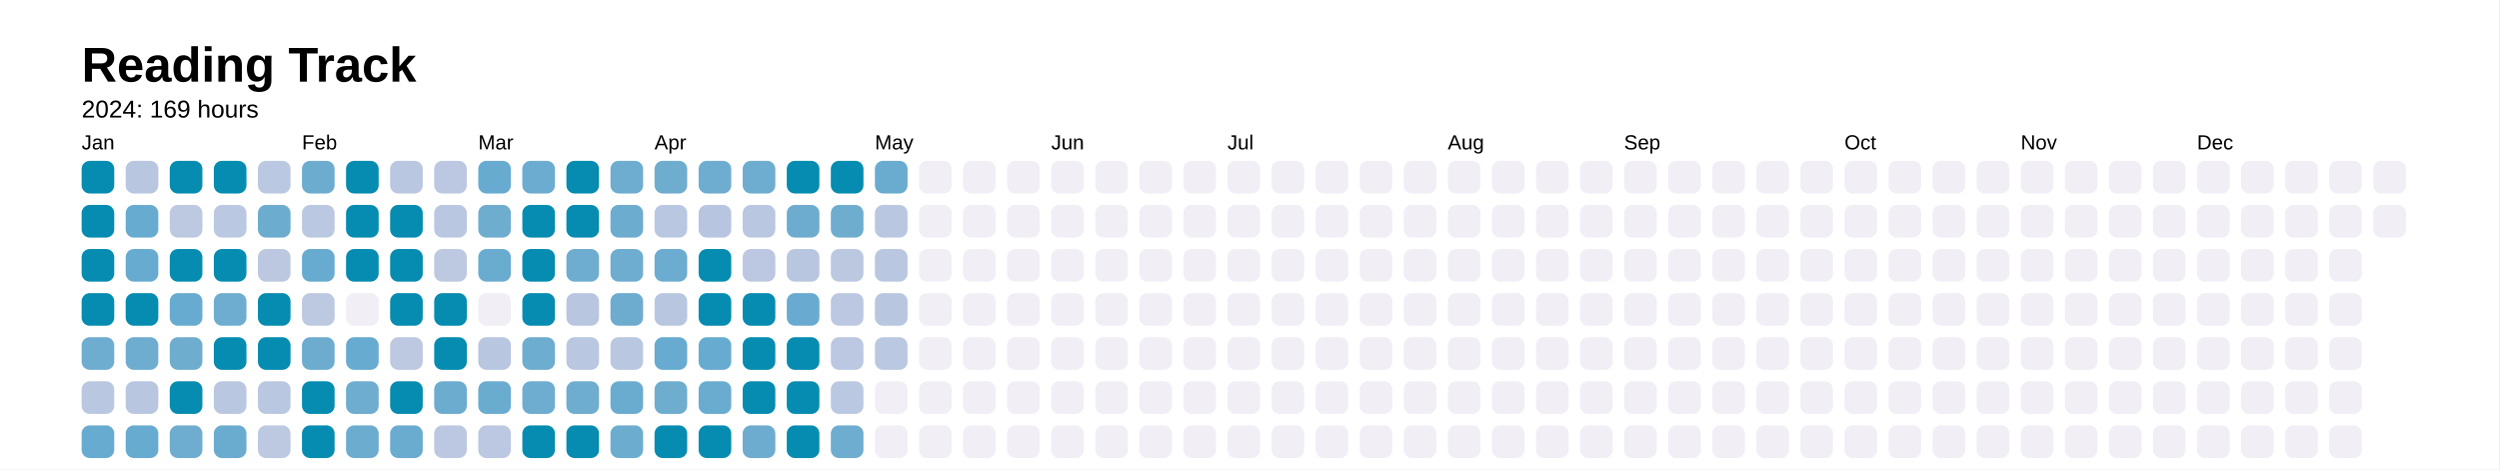
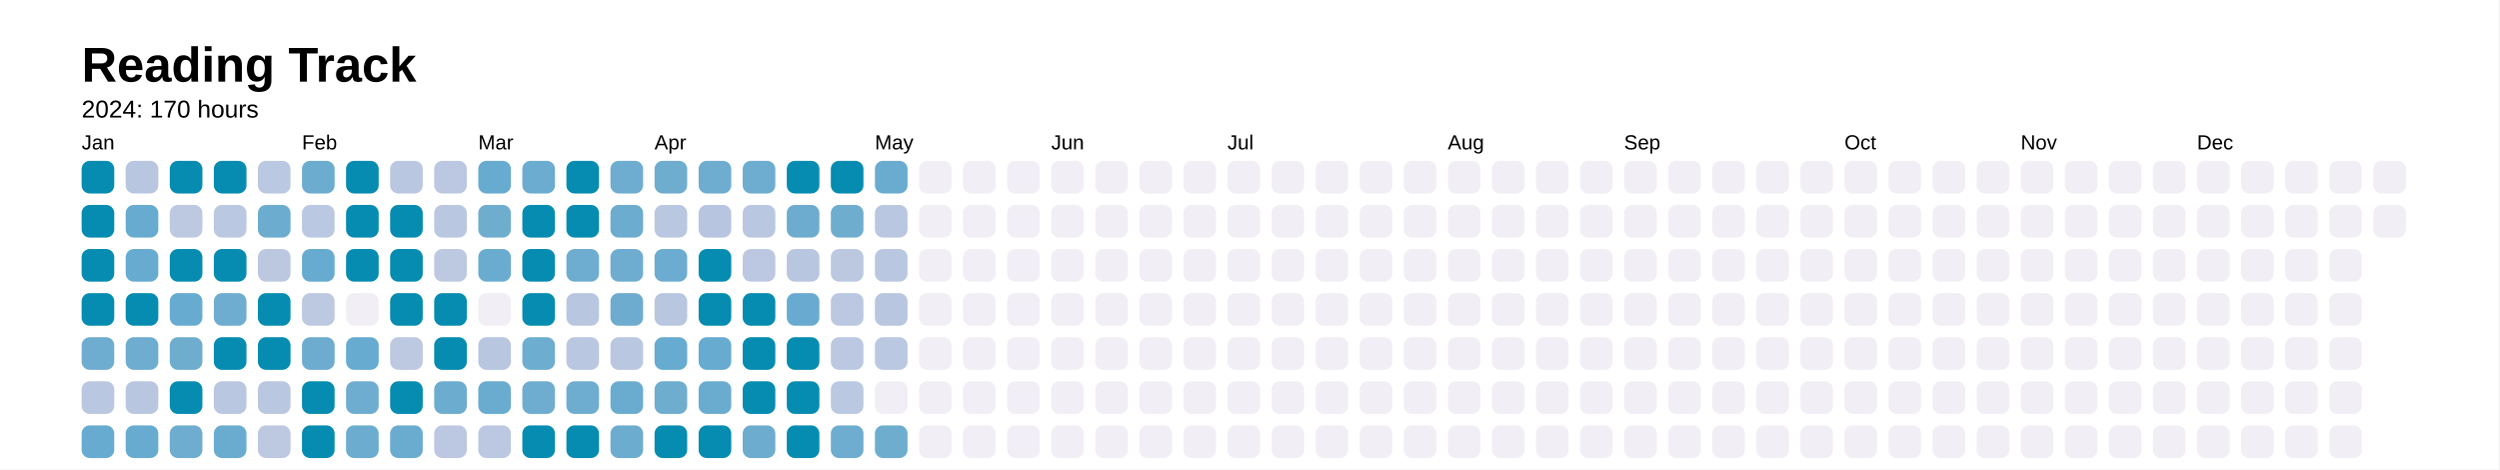
<svg xmlns="http://www.w3.org/2000/svg" baseProfile="full" height="57.5mm" version="1.1" viewBox="0,0,306.2,57.5" width="306.2mm">
  <defs />
  <rect fill="#FFFFFF" height="57.5" width="306.2" x="0" y="0" />
  <text fill="#000000" style="font-size:6px; font-family:Arial; font-weight:bold;" x="10" y="10">Reading Track</text>
-   <text fill="#000000" style="font-size:3px; font-family:Arial;" x="10" y="14.4">2024: 169 hours</text>
+   <text fill="#000000" style="font-size:3px; font-family:Arial;" x="10" y="14.4">2024: 170 hours</text>
  <text fill="#000000" style="font-size:2.5px; font-family:Arial" x="10" y="18.3">Jan</text>
  <rect fill="#058cb0" height="4" rx="1" ry="1" width="4" x="10" y="19.7" />
  <rect fill="#058cb0" height="4" rx="1" ry="1" width="4" x="10" y="25.1" />
  <rect fill="#058cb0" height="4" rx="1" ry="1" width="4" x="10" y="30.5" />
  <rect fill="#058cb0" height="4" rx="1" ry="1" width="4" x="10" y="35.9" />
  <rect fill="#6eadcf" height="4" rx="1" ry="1" width="4" x="10" y="41.3" />
  <rect fill="#bac7e0" height="4" rx="1" ry="1" width="4" x="10" y="46.7" />
  <rect fill="#67abd0" height="4" rx="1" ry="1" width="4" x="10" y="52.1" />
  <rect fill="#b8c6e0" height="4" rx="1" ry="1" width="4" x="15.4" y="19.7" />
  <rect fill="#68abd0" height="4" rx="1" ry="1" width="4" x="15.4" y="25.1" />
  <rect fill="#67abd0" height="4" rx="1" ry="1" width="4" x="15.4" y="30.5" />
  <rect fill="#058cb0" height="4" rx="1" ry="1" width="4" x="15.4" y="35.9" />
  <rect fill="#6eadcf" height="4" rx="1" ry="1" width="4" x="15.4" y="41.3" />
  <rect fill="#b9c6e0" height="4" rx="1" ry="1" width="4" x="15.4" y="46.7" />
  <rect fill="#67abd0" height="4" rx="1" ry="1" width="4" x="15.4" y="52.1" />
  <rect fill="#058cb0" height="4" rx="1" ry="1" width="4" x="20.8" y="19.7" />
  <rect fill="#bcc9e1" height="4" rx="1" ry="1" width="4" x="20.8" y="25.1" />
  <rect fill="#058cb0" height="4" rx="1" ry="1" width="4" x="20.8" y="30.5" />
  <rect fill="#68abd0" height="4" rx="1" ry="1" width="4" x="20.8" y="35.9" />
  <rect fill="#6fadcf" height="4" rx="1" ry="1" width="4" x="20.8" y="41.3" />
  <rect fill="#058cb0" height="4" rx="1" ry="1" width="4" x="20.8" y="46.7" />
  <rect fill="#6eadcf" height="4" rx="1" ry="1" width="4" x="20.8" y="52.1" />
  <rect fill="#058cb0" height="4" rx="1" ry="1" width="4" x="26.2" y="19.7" />
  <rect fill="#bbc8e1" height="4" rx="1" ry="1" width="4" x="26.2" y="25.1" />
  <rect fill="#058cb0" height="4" rx="1" ry="1" width="4" x="26.2" y="30.5" />
  <rect fill="#6eadcf" height="4" rx="1" ry="1" width="4" x="26.2" y="35.9" />
  <rect fill="#058cb0" height="4" rx="1" ry="1" width="4" x="26.2" y="41.3" />
  <rect fill="#b9c7e0" height="4" rx="1" ry="1" width="4" x="26.2" y="46.7" />
  <rect fill="#6aacd0" height="4" rx="1" ry="1" width="4" x="26.2" y="52.1" />
  <rect fill="#bbc8e1" height="4" rx="1" ry="1" width="4" x="31.6" y="19.7" />
  <rect fill="#6caccf" height="4" rx="1" ry="1" width="4" x="31.6" y="25.1" />
  <rect fill="#bbc8e0" height="4" rx="1" ry="1" width="4" x="31.6" y="30.5" />
  <rect fill="#058cb0" height="4" rx="1" ry="1" width="4" x="31.6" y="35.9" />
  <rect fill="#058cb0" height="4" rx="1" ry="1" width="4" x="31.6" y="41.3" />
  <rect fill="#bac7e0" height="4" rx="1" ry="1" width="4" x="31.6" y="46.7" />
  <rect fill="#bcc9e1" height="4" rx="1" ry="1" width="4" x="31.6" y="52.1" />
  <text fill="#000000" style="font-size:2.5px; font-family:Arial" x="37.0" y="18.3">Feb</text>
  <rect fill="#6caccf" height="4" rx="1" ry="1" width="4" x="37.0" y="19.7" />
  <rect fill="#bbc8e1" height="4" rx="1" ry="1" width="4" x="37.0" y="25.1" />
  <rect fill="#68abd0" height="4" rx="1" ry="1" width="4" x="37.0" y="30.5" />
  <rect fill="#bdc9e1" height="4" rx="1" ry="1" width="4" x="37.0" y="35.9" />
  <rect fill="#6daccf" height="4" rx="1" ry="1" width="4" x="37.0" y="41.3" />
  <rect fill="#058cb0" height="4" rx="1" ry="1" width="4" x="37.0" y="46.7" />
  <rect fill="#058cb0" height="4" rx="1" ry="1" width="4" x="37.0" y="52.1" />
  <rect fill="#058cb0" height="4" rx="1" ry="1" width="4" x="42.4" y="19.7" />
  <rect fill="#058cb0" height="4" rx="1" ry="1" width="4" x="42.4" y="25.1" />
  <rect fill="#058cb0" height="4" rx="1" ry="1" width="4" x="42.4" y="30.5" />
  <rect fill="#f1eef6" height="4" rx="1" ry="1" width="4" x="42.4" y="35.9" />
  <rect fill="#67abd0" height="4" rx="1" ry="1" width="4" x="42.4" y="41.3" />
  <rect fill="#6eadcf" height="4" rx="1" ry="1" width="4" x="42.4" y="46.7" />
  <rect fill="#6baccf" height="4" rx="1" ry="1" width="4" x="42.4" y="52.1" />
  <rect fill="#bac7e0" height="4" rx="1" ry="1" width="4" x="47.8" y="19.7" />
  <rect fill="#058cb0" height="4" rx="1" ry="1" width="4" x="47.8" y="25.1" />
  <rect fill="#058cb0" height="4" rx="1" ry="1" width="4" x="47.8" y="30.5" />
  <rect fill="#058cb0" height="4" rx="1" ry="1" width="4" x="47.8" y="35.9" />
  <rect fill="#bdc9e1" height="4" rx="1" ry="1" width="4" x="47.8" y="41.3" />
  <rect fill="#058cb0" height="4" rx="1" ry="1" width="4" x="47.8" y="46.7" />
  <rect fill="#6aacd0" height="4" rx="1" ry="1" width="4" x="47.8" y="52.1" />
  <rect fill="#bcc8e1" height="4" rx="1" ry="1" width="4" x="53.2" y="19.7" />
  <rect fill="#bac7e0" height="4" rx="1" ry="1" width="4" x="53.2" y="25.1" />
  <rect fill="#bdc9e1" height="4" rx="1" ry="1" width="4" x="53.2" y="30.5" />
  <rect fill="#058cb0" height="4" rx="1" ry="1" width="4" x="53.2" y="35.9" />
  <rect fill="#058cb0" height="4" rx="1" ry="1" width="4" x="53.2" y="41.3" />
  <rect fill="#6caccf" height="4" rx="1" ry="1" width="4" x="53.2" y="46.7" />
  <rect fill="#bcc8e1" height="4" rx="1" ry="1" width="4" x="53.2" y="52.1" />
  <text fill="#000000" style="font-size:2.5px; font-family:Arial" x="58.6" y="18.3">Mar</text>
  <rect fill="#68abd0" height="4" rx="1" ry="1" width="4" x="58.6" y="19.7" />
  <rect fill="#6fadcf" height="4" rx="1" ry="1" width="4" x="58.6" y="25.1" />
  <rect fill="#69acd0" height="4" rx="1" ry="1" width="4" x="58.6" y="30.5" />
  <rect fill="#f1eef6" height="4" rx="1" ry="1" width="4" x="58.6" y="35.9" />
  <rect fill="#b9c6e0" height="4" rx="1" ry="1" width="4" x="58.6" y="41.3" />
  <rect fill="#69acd0" height="4" rx="1" ry="1" width="4" x="58.6" y="46.7" />
  <rect fill="#bcc8e1" height="4" rx="1" ry="1" width="4" x="58.6" y="52.1" />
  <rect fill="#6bacd0" height="4" rx="1" ry="1" width="4" x="64" y="19.7" />
  <rect fill="#058cb0" height="4" rx="1" ry="1" width="4" x="64" y="25.1" />
  <rect fill="#058cb0" height="4" rx="1" ry="1" width="4" x="64" y="30.5" />
  <rect fill="#058cb0" height="4" rx="1" ry="1" width="4" x="64" y="35.9" />
  <rect fill="#6dadcf" height="4" rx="1" ry="1" width="4" x="64" y="41.3" />
  <rect fill="#6eadcf" height="4" rx="1" ry="1" width="4" x="64" y="46.7" />
  <rect fill="#058cb0" height="4" rx="1" ry="1" width="4" x="64" y="52.1" />
  <rect fill="#058cb0" height="4" rx="1" ry="1" width="4" x="69.4" y="19.7" />
  <rect fill="#058cb0" height="4" rx="1" ry="1" width="4" x="69.4" y="25.1" />
  <rect fill="#6eadcf" height="4" rx="1" ry="1" width="4" x="69.4" y="30.5" />
  <rect fill="#b9c6e0" height="4" rx="1" ry="1" width="4" x="69.4" y="35.9" />
  <rect fill="#bac7e0" height="4" rx="1" ry="1" width="4" x="69.4" y="41.3" />
  <rect fill="#6eadcf" height="4" rx="1" ry="1" width="4" x="69.4" y="46.7" />
  <rect fill="#058cb0" height="4" rx="1" ry="1" width="4" x="69.4" y="52.1" />
  <rect fill="#6eadcf" height="4" rx="1" ry="1" width="4" x="74.8" y="19.7" />
  <rect fill="#6baccf" height="4" rx="1" ry="1" width="4" x="74.8" y="25.1" />
  <rect fill="#6eadcf" height="4" rx="1" ry="1" width="4" x="74.8" y="30.5" />
  <rect fill="#6daccf" height="4" rx="1" ry="1" width="4" x="74.8" y="35.9" />
  <rect fill="#bac7e0" height="4" rx="1" ry="1" width="4" x="74.8" y="41.3" />
  <rect fill="#69acd0" height="4" rx="1" ry="1" width="4" x="74.8" y="46.7" />
  <rect fill="#6caccf" height="4" rx="1" ry="1" width="4" x="74.8" y="52.1" />
  <text fill="#000000" style="font-size:2.5px; font-family:Arial" x="80.2" y="18.3">Apr</text>
  <rect fill="#6fadcf" height="4" rx="1" ry="1" width="4" x="80.2" y="19.7" />
  <rect fill="#bac7e0" height="4" rx="1" ry="1" width="4" x="80.2" y="25.1" />
  <rect fill="#6bacd0" height="4" rx="1" ry="1" width="4" x="80.2" y="30.5" />
  <rect fill="#b8c6e0" height="4" rx="1" ry="1" width="4" x="80.2" y="35.9" />
  <rect fill="#67abd0" height="4" rx="1" ry="1" width="4" x="80.2" y="41.3" />
  <rect fill="#6fadcf" height="4" rx="1" ry="1" width="4" x="80.2" y="46.7" />
  <rect fill="#058cb0" height="4" rx="1" ry="1" width="4" x="80.2" y="52.1" />
  <rect fill="#6eadcf" height="4" rx="1" ry="1" width="4" x="85.6" y="19.7" />
  <rect fill="#b7c5e0" height="4" rx="1" ry="1" width="4" x="85.6" y="25.1" />
  <rect fill="#058cb0" height="4" rx="1" ry="1" width="4" x="85.6" y="30.5" />
  <rect fill="#058cb0" height="4" rx="1" ry="1" width="4" x="85.6" y="35.9" />
  <rect fill="#67abd0" height="4" rx="1" ry="1" width="4" x="85.6" y="41.3" />
  <rect fill="#6aacd0" height="4" rx="1" ry="1" width="4" x="85.6" y="46.7" />
  <rect fill="#058cb0" height="4" rx="1" ry="1" width="4" x="85.6" y="52.1" />
  <rect fill="#6eadcf" height="4" rx="1" ry="1" width="4" x="91" y="19.7" />
  <rect fill="#bac7e0" height="4" rx="1" ry="1" width="4" x="91" y="25.1" />
  <rect fill="#bcc8e1" height="4" rx="1" ry="1" width="4" x="91" y="30.5" />
  <rect fill="#058cb0" height="4" rx="1" ry="1" width="4" x="91" y="35.9" />
  <rect fill="#058cb0" height="4" rx="1" ry="1" width="4" x="91" y="41.3" />
  <rect fill="#058cb0" height="4" rx="1" ry="1" width="4" x="91" y="46.7" />
  <rect fill="#6daccf" height="4" rx="1" ry="1" width="4" x="91" y="52.1" />
  <rect fill="#058cb0" height="4" rx="1" ry="1" width="4" x="96.4" y="19.7" />
  <rect fill="#6daccf" height="4" rx="1" ry="1" width="4" x="96.4" y="25.1" />
  <rect fill="#b9c6e0" height="4" rx="1" ry="1" width="4" x="96.4" y="30.5" />
  <rect fill="#69abd0" height="4" rx="1" ry="1" width="4" x="96.4" y="35.9" />
  <rect fill="#058cb0" height="4" rx="1" ry="1" width="4" x="96.4" y="41.3" />
  <rect fill="#058cb0" height="4" rx="1" ry="1" width="4" x="96.4" y="46.7" />
  <rect fill="#058cb0" height="4" rx="1" ry="1" width="4" x="96.4" y="52.1" />
  <rect fill="#058cb0" height="4" rx="1" ry="1" width="4" x="101.8" y="19.7" />
  <rect fill="#6fadcf" height="4" rx="1" ry="1" width="4" x="101.8" y="25.1" />
  <rect fill="#bbc8e0" height="4" rx="1" ry="1" width="4" x="101.8" y="30.5" />
  <rect fill="#bcc8e1" height="4" rx="1" ry="1" width="4" x="101.8" y="35.9" />
  <rect fill="#bcc8e1" height="4" rx="1" ry="1" width="4" x="101.8" y="41.3" />
  <rect fill="#bbc8e1" height="4" rx="1" ry="1" width="4" x="101.8" y="46.7" />
  <rect fill="#6eadcf" height="4" rx="1" ry="1" width="4" x="101.8" y="52.1" />
  <text fill="#000000" style="font-size:2.5px; font-family:Arial" x="107.2" y="18.3">May</text>
  <rect fill="#6aacd0" height="4" rx="1" ry="1" width="4" x="107.2" y="19.7" />
  <rect fill="#bac7e0" height="4" rx="1" ry="1" width="4" x="107.2" y="25.1" />
  <rect fill="#bac7e0" height="4" rx="1" ry="1" width="4" x="107.2" y="30.5" />
  <rect fill="#b8c6e0" height="4" rx="1" ry="1" width="4" x="107.2" y="35.9" />
  <rect fill="#bbc8e1" height="4" rx="1" ry="1" width="4" x="107.2" y="41.3" />
  <rect fill="#f1eef6" height="4" rx="1" ry="1" width="4" x="107.2" y="46.7" />
-   <rect fill="#f1eef6" height="4" rx="1" ry="1" width="4" x="107.2" y="52.1" />
+   <rect fill="#6fadcf" height="4" rx="1" ry="1" width="4" x="107.2" y="52.1" />
  <rect fill="#f1eef6" height="4" rx="1" ry="1" width="4" x="112.6" y="19.7" />
  <rect fill="#f1eef6" height="4" rx="1" ry="1" width="4" x="112.6" y="25.1" />
  <rect fill="#f1eef6" height="4" rx="1" ry="1" width="4" x="112.6" y="30.5" />
  <rect fill="#f1eef6" height="4" rx="1" ry="1" width="4" x="112.6" y="35.9" />
  <rect fill="#f1eef6" height="4" rx="1" ry="1" width="4" x="112.6" y="41.3" />
  <rect fill="#f1eef6" height="4" rx="1" ry="1" width="4" x="112.6" y="46.7" />
  <rect fill="#f1eef6" height="4" rx="1" ry="1" width="4" x="112.6" y="52.1" />
  <rect fill="#f1eef6" height="4" rx="1" ry="1" width="4" x="118" y="19.7" />
  <rect fill="#f1eef6" height="4" rx="1" ry="1" width="4" x="118" y="25.1" />
  <rect fill="#f1eef6" height="4" rx="1" ry="1" width="4" x="118" y="30.5" />
  <rect fill="#f1eef6" height="4" rx="1" ry="1" width="4" x="118" y="35.9" />
  <rect fill="#f1eef6" height="4" rx="1" ry="1" width="4" x="118" y="41.3" />
  <rect fill="#f1eef6" height="4" rx="1" ry="1" width="4" x="118" y="46.7" />
  <rect fill="#f1eef6" height="4" rx="1" ry="1" width="4" x="118" y="52.1" />
  <rect fill="#f1eef6" height="4" rx="1" ry="1" width="4" x="123.4" y="19.7" />
  <rect fill="#f1eef6" height="4" rx="1" ry="1" width="4" x="123.4" y="25.1" />
  <rect fill="#f1eef6" height="4" rx="1" ry="1" width="4" x="123.4" y="30.5" />
  <rect fill="#f1eef6" height="4" rx="1" ry="1" width="4" x="123.4" y="35.9" />
  <rect fill="#f1eef6" height="4" rx="1" ry="1" width="4" x="123.4" y="41.3" />
  <rect fill="#f1eef6" height="4" rx="1" ry="1" width="4" x="123.4" y="46.7" />
  <rect fill="#f1eef6" height="4" rx="1" ry="1" width="4" x="123.4" y="52.1" />
  <text fill="#000000" style="font-size:2.5px; font-family:Arial" x="128.8" y="18.3">Jun</text>
  <rect fill="#f1eef6" height="4" rx="1" ry="1" width="4" x="128.8" y="19.7" />
  <rect fill="#f1eef6" height="4" rx="1" ry="1" width="4" x="128.8" y="25.1" />
  <rect fill="#f1eef6" height="4" rx="1" ry="1" width="4" x="128.8" y="30.5" />
  <rect fill="#f1eef6" height="4" rx="1" ry="1" width="4" x="128.8" y="35.9" />
  <rect fill="#f1eef6" height="4" rx="1" ry="1" width="4" x="128.8" y="41.3" />
  <rect fill="#f1eef6" height="4" rx="1" ry="1" width="4" x="128.8" y="46.7" />
  <rect fill="#f1eef6" height="4" rx="1" ry="1" width="4" x="128.8" y="52.1" />
  <rect fill="#f1eef6" height="4" rx="1" ry="1" width="4" x="134.2" y="19.7" />
  <rect fill="#f1eef6" height="4" rx="1" ry="1" width="4" x="134.2" y="25.1" />
  <rect fill="#f1eef6" height="4" rx="1" ry="1" width="4" x="134.2" y="30.5" />
  <rect fill="#f1eef6" height="4" rx="1" ry="1" width="4" x="134.2" y="35.9" />
  <rect fill="#f1eef6" height="4" rx="1" ry="1" width="4" x="134.2" y="41.3" />
  <rect fill="#f1eef6" height="4" rx="1" ry="1" width="4" x="134.2" y="46.7" />
  <rect fill="#f1eef6" height="4" rx="1" ry="1" width="4" x="134.2" y="52.1" />
  <rect fill="#f1eef6" height="4" rx="1" ry="1" width="4" x="139.6" y="19.7" />
  <rect fill="#f1eef6" height="4" rx="1" ry="1" width="4" x="139.6" y="25.1" />
  <rect fill="#f1eef6" height="4" rx="1" ry="1" width="4" x="139.6" y="30.5" />
  <rect fill="#f1eef6" height="4" rx="1" ry="1" width="4" x="139.6" y="35.9" />
  <rect fill="#f1eef6" height="4" rx="1" ry="1" width="4" x="139.6" y="41.3" />
  <rect fill="#f1eef6" height="4" rx="1" ry="1" width="4" x="139.6" y="46.7" />
  <rect fill="#f1eef6" height="4" rx="1" ry="1" width="4" x="139.6" y="52.1" />
  <rect fill="#f1eef6" height="4" rx="1" ry="1" width="4" x="145" y="19.7" />
  <rect fill="#f1eef6" height="4" rx="1" ry="1" width="4" x="145" y="25.1" />
  <rect fill="#f1eef6" height="4" rx="1" ry="1" width="4" x="145" y="30.5" />
  <rect fill="#f1eef6" height="4" rx="1" ry="1" width="4" x="145" y="35.9" />
  <rect fill="#f1eef6" height="4" rx="1" ry="1" width="4" x="145" y="41.3" />
  <rect fill="#f1eef6" height="4" rx="1" ry="1" width="4" x="145" y="46.7" />
  <rect fill="#f1eef6" height="4" rx="1" ry="1" width="4" x="145" y="52.1" />
  <text fill="#000000" style="font-size:2.5px; font-family:Arial" x="150.4" y="18.3">Jul</text>
  <rect fill="#f1eef6" height="4" rx="1" ry="1" width="4" x="150.4" y="19.7" />
  <rect fill="#f1eef6" height="4" rx="1" ry="1" width="4" x="150.4" y="25.1" />
  <rect fill="#f1eef6" height="4" rx="1" ry="1" width="4" x="150.4" y="30.5" />
  <rect fill="#f1eef6" height="4" rx="1" ry="1" width="4" x="150.4" y="35.9" />
  <rect fill="#f1eef6" height="4" rx="1" ry="1" width="4" x="150.4" y="41.3" />
  <rect fill="#f1eef6" height="4" rx="1" ry="1" width="4" x="150.4" y="46.7" />
  <rect fill="#f1eef6" height="4" rx="1" ry="1" width="4" x="150.4" y="52.1" />
  <rect fill="#f1eef6" height="4" rx="1" ry="1" width="4" x="155.8" y="19.7" />
  <rect fill="#f1eef6" height="4" rx="1" ry="1" width="4" x="155.8" y="25.1" />
  <rect fill="#f1eef6" height="4" rx="1" ry="1" width="4" x="155.8" y="30.5" />
  <rect fill="#f1eef6" height="4" rx="1" ry="1" width="4" x="155.8" y="35.9" />
  <rect fill="#f1eef6" height="4" rx="1" ry="1" width="4" x="155.8" y="41.3" />
  <rect fill="#f1eef6" height="4" rx="1" ry="1" width="4" x="155.8" y="46.7" />
  <rect fill="#f1eef6" height="4" rx="1" ry="1" width="4" x="155.8" y="52.1" />
  <rect fill="#f1eef6" height="4" rx="1" ry="1" width="4" x="161.2" y="19.7" />
  <rect fill="#f1eef6" height="4" rx="1" ry="1" width="4" x="161.2" y="25.1" />
  <rect fill="#f1eef6" height="4" rx="1" ry="1" width="4" x="161.2" y="30.5" />
  <rect fill="#f1eef6" height="4" rx="1" ry="1" width="4" x="161.2" y="35.9" />
  <rect fill="#f1eef6" height="4" rx="1" ry="1" width="4" x="161.2" y="41.3" />
  <rect fill="#f1eef6" height="4" rx="1" ry="1" width="4" x="161.2" y="46.7" />
  <rect fill="#f1eef6" height="4" rx="1" ry="1" width="4" x="161.2" y="52.1" />
  <rect fill="#f1eef6" height="4" rx="1" ry="1" width="4" x="166.6" y="19.7" />
  <rect fill="#f1eef6" height="4" rx="1" ry="1" width="4" x="166.6" y="25.1" />
  <rect fill="#f1eef6" height="4" rx="1" ry="1" width="4" x="166.6" y="30.5" />
  <rect fill="#f1eef6" height="4" rx="1" ry="1" width="4" x="166.6" y="35.9" />
  <rect fill="#f1eef6" height="4" rx="1" ry="1" width="4" x="166.6" y="41.3" />
  <rect fill="#f1eef6" height="4" rx="1" ry="1" width="4" x="166.6" y="46.7" />
  <rect fill="#f1eef6" height="4" rx="1" ry="1" width="4" x="166.6" y="52.1" />
  <rect fill="#f1eef6" height="4" rx="1" ry="1" width="4" x="172" y="19.7" />
  <rect fill="#f1eef6" height="4" rx="1" ry="1" width="4" x="172" y="25.1" />
  <rect fill="#f1eef6" height="4" rx="1" ry="1" width="4" x="172" y="30.5" />
  <rect fill="#f1eef6" height="4" rx="1" ry="1" width="4" x="172" y="35.9" />
  <rect fill="#f1eef6" height="4" rx="1" ry="1" width="4" x="172" y="41.3" />
  <rect fill="#f1eef6" height="4" rx="1" ry="1" width="4" x="172" y="46.7" />
  <rect fill="#f1eef6" height="4" rx="1" ry="1" width="4" x="172" y="52.1" />
  <text fill="#000000" style="font-size:2.5px; font-family:Arial" x="177.4" y="18.3">Aug</text>
  <rect fill="#f1eef6" height="4" rx="1" ry="1" width="4" x="177.4" y="19.7" />
  <rect fill="#f1eef6" height="4" rx="1" ry="1" width="4" x="177.4" y="25.1" />
  <rect fill="#f1eef6" height="4" rx="1" ry="1" width="4" x="177.4" y="30.5" />
  <rect fill="#f1eef6" height="4" rx="1" ry="1" width="4" x="177.4" y="35.9" />
  <rect fill="#f1eef6" height="4" rx="1" ry="1" width="4" x="177.4" y="41.3" />
  <rect fill="#f1eef6" height="4" rx="1" ry="1" width="4" x="177.4" y="46.7" />
  <rect fill="#f1eef6" height="4" rx="1" ry="1" width="4" x="177.4" y="52.1" />
  <rect fill="#f1eef6" height="4" rx="1" ry="1" width="4" x="182.8" y="19.7" />
  <rect fill="#f1eef6" height="4" rx="1" ry="1" width="4" x="182.8" y="25.1" />
  <rect fill="#f1eef6" height="4" rx="1" ry="1" width="4" x="182.8" y="30.5" />
  <rect fill="#f1eef6" height="4" rx="1" ry="1" width="4" x="182.8" y="35.9" />
  <rect fill="#f1eef6" height="4" rx="1" ry="1" width="4" x="182.8" y="41.3" />
  <rect fill="#f1eef6" height="4" rx="1" ry="1" width="4" x="182.8" y="46.7" />
  <rect fill="#f1eef6" height="4" rx="1" ry="1" width="4" x="182.8" y="52.1" />
  <rect fill="#f1eef6" height="4" rx="1" ry="1" width="4" x="188.2" y="19.7" />
  <rect fill="#f1eef6" height="4" rx="1" ry="1" width="4" x="188.2" y="25.1" />
  <rect fill="#f1eef6" height="4" rx="1" ry="1" width="4" x="188.2" y="30.5" />
  <rect fill="#f1eef6" height="4" rx="1" ry="1" width="4" x="188.2" y="35.9" />
  <rect fill="#f1eef6" height="4" rx="1" ry="1" width="4" x="188.2" y="41.3" />
  <rect fill="#f1eef6" height="4" rx="1" ry="1" width="4" x="188.2" y="46.7" />
  <rect fill="#f1eef6" height="4" rx="1" ry="1" width="4" x="188.2" y="52.1" />
  <rect fill="#f1eef6" height="4" rx="1" ry="1" width="4" x="193.6" y="19.7" />
  <rect fill="#f1eef6" height="4" rx="1" ry="1" width="4" x="193.6" y="25.1" />
  <rect fill="#f1eef6" height="4" rx="1" ry="1" width="4" x="193.6" y="30.5" />
  <rect fill="#f1eef6" height="4" rx="1" ry="1" width="4" x="193.6" y="35.9" />
  <rect fill="#f1eef6" height="4" rx="1" ry="1" width="4" x="193.6" y="41.3" />
  <rect fill="#f1eef6" height="4" rx="1" ry="1" width="4" x="193.6" y="46.7" />
  <rect fill="#f1eef6" height="4" rx="1" ry="1" width="4" x="193.6" y="52.1" />
  <text fill="#000000" style="font-size:2.5px; font-family:Arial" x="199" y="18.3">Sep</text>
  <rect fill="#f1eef6" height="4" rx="1" ry="1" width="4" x="199" y="19.7" />
  <rect fill="#f1eef6" height="4" rx="1" ry="1" width="4" x="199" y="25.1" />
  <rect fill="#f1eef6" height="4" rx="1" ry="1" width="4" x="199" y="30.5" />
  <rect fill="#f1eef6" height="4" rx="1" ry="1" width="4" x="199" y="35.9" />
  <rect fill="#f1eef6" height="4" rx="1" ry="1" width="4" x="199" y="41.3" />
  <rect fill="#f1eef6" height="4" rx="1" ry="1" width="4" x="199" y="46.7" />
  <rect fill="#f1eef6" height="4" rx="1" ry="1" width="4" x="199" y="52.1" />
  <rect fill="#f1eef6" height="4" rx="1" ry="1" width="4" x="204.4" y="19.7" />
  <rect fill="#f1eef6" height="4" rx="1" ry="1" width="4" x="204.4" y="25.1" />
  <rect fill="#f1eef6" height="4" rx="1" ry="1" width="4" x="204.4" y="30.5" />
  <rect fill="#f1eef6" height="4" rx="1" ry="1" width="4" x="204.4" y="35.9" />
  <rect fill="#f1eef6" height="4" rx="1" ry="1" width="4" x="204.4" y="41.3" />
  <rect fill="#f1eef6" height="4" rx="1" ry="1" width="4" x="204.4" y="46.7" />
  <rect fill="#f1eef6" height="4" rx="1" ry="1" width="4" x="204.4" y="52.1" />
  <rect fill="#f1eef6" height="4" rx="1" ry="1" width="4" x="209.8" y="19.7" />
  <rect fill="#f1eef6" height="4" rx="1" ry="1" width="4" x="209.8" y="25.1" />
  <rect fill="#f1eef6" height="4" rx="1" ry="1" width="4" x="209.8" y="30.5" />
  <rect fill="#f1eef6" height="4" rx="1" ry="1" width="4" x="209.8" y="35.9" />
  <rect fill="#f1eef6" height="4" rx="1" ry="1" width="4" x="209.8" y="41.3" />
  <rect fill="#f1eef6" height="4" rx="1" ry="1" width="4" x="209.8" y="46.7" />
  <rect fill="#f1eef6" height="4" rx="1" ry="1" width="4" x="209.8" y="52.1" />
  <rect fill="#f1eef6" height="4" rx="1" ry="1" width="4" x="215.2" y="19.7" />
  <rect fill="#f1eef6" height="4" rx="1" ry="1" width="4" x="215.2" y="25.1" />
  <rect fill="#f1eef6" height="4" rx="1" ry="1" width="4" x="215.2" y="30.5" />
  <rect fill="#f1eef6" height="4" rx="1" ry="1" width="4" x="215.2" y="35.9" />
  <rect fill="#f1eef6" height="4" rx="1" ry="1" width="4" x="215.2" y="41.3" />
  <rect fill="#f1eef6" height="4" rx="1" ry="1" width="4" x="215.2" y="46.7" />
  <rect fill="#f1eef6" height="4" rx="1" ry="1" width="4" x="215.2" y="52.1" />
  <rect fill="#f1eef6" height="4" rx="1" ry="1" width="4" x="220.6" y="19.7" />
  <rect fill="#f1eef6" height="4" rx="1" ry="1" width="4" x="220.6" y="25.1" />
  <rect fill="#f1eef6" height="4" rx="1" ry="1" width="4" x="220.6" y="30.5" />
  <rect fill="#f1eef6" height="4" rx="1" ry="1" width="4" x="220.6" y="35.9" />
  <rect fill="#f1eef6" height="4" rx="1" ry="1" width="4" x="220.6" y="41.3" />
  <rect fill="#f1eef6" height="4" rx="1" ry="1" width="4" x="220.6" y="46.7" />
  <rect fill="#f1eef6" height="4" rx="1" ry="1" width="4" x="220.6" y="52.1" />
  <text fill="#000000" style="font-size:2.5px; font-family:Arial" x="226" y="18.3">Oct</text>
  <rect fill="#f1eef6" height="4" rx="1" ry="1" width="4" x="226" y="19.7" />
  <rect fill="#f1eef6" height="4" rx="1" ry="1" width="4" x="226" y="25.1" />
  <rect fill="#f1eef6" height="4" rx="1" ry="1" width="4" x="226" y="30.5" />
  <rect fill="#f1eef6" height="4" rx="1" ry="1" width="4" x="226" y="35.9" />
  <rect fill="#f1eef6" height="4" rx="1" ry="1" width="4" x="226" y="41.3" />
  <rect fill="#f1eef6" height="4" rx="1" ry="1" width="4" x="226" y="46.7" />
  <rect fill="#f1eef6" height="4" rx="1" ry="1" width="4" x="226" y="52.1" />
  <rect fill="#f1eef6" height="4" rx="1" ry="1" width="4" x="231.4" y="19.7" />
  <rect fill="#f1eef6" height="4" rx="1" ry="1" width="4" x="231.4" y="25.1" />
  <rect fill="#f1eef6" height="4" rx="1" ry="1" width="4" x="231.4" y="30.5" />
  <rect fill="#f1eef6" height="4" rx="1" ry="1" width="4" x="231.4" y="35.9" />
  <rect fill="#f1eef6" height="4" rx="1" ry="1" width="4" x="231.4" y="41.3" />
  <rect fill="#f1eef6" height="4" rx="1" ry="1" width="4" x="231.4" y="46.7" />
  <rect fill="#f1eef6" height="4" rx="1" ry="1" width="4" x="231.4" y="52.1" />
  <rect fill="#f1eef6" height="4" rx="1" ry="1" width="4" x="236.8" y="19.7" />
  <rect fill="#f1eef6" height="4" rx="1" ry="1" width="4" x="236.8" y="25.1" />
  <rect fill="#f1eef6" height="4" rx="1" ry="1" width="4" x="236.8" y="30.5" />
  <rect fill="#f1eef6" height="4" rx="1" ry="1" width="4" x="236.8" y="35.9" />
  <rect fill="#f1eef6" height="4" rx="1" ry="1" width="4" x="236.8" y="41.3" />
  <rect fill="#f1eef6" height="4" rx="1" ry="1" width="4" x="236.8" y="46.7" />
  <rect fill="#f1eef6" height="4" rx="1" ry="1" width="4" x="236.8" y="52.1" />
  <rect fill="#f1eef6" height="4" rx="1" ry="1" width="4" x="242.2" y="19.7" />
  <rect fill="#f1eef6" height="4" rx="1" ry="1" width="4" x="242.2" y="25.1" />
  <rect fill="#f1eef6" height="4" rx="1" ry="1" width="4" x="242.2" y="30.5" />
  <rect fill="#f1eef6" height="4" rx="1" ry="1" width="4" x="242.2" y="35.9" />
  <rect fill="#f1eef6" height="4" rx="1" ry="1" width="4" x="242.2" y="41.3" />
  <rect fill="#f1eef6" height="4" rx="1" ry="1" width="4" x="242.2" y="46.7" />
  <rect fill="#f1eef6" height="4" rx="1" ry="1" width="4" x="242.2" y="52.1" />
  <text fill="#000000" style="font-size:2.5px; font-family:Arial" x="247.6" y="18.3">Nov</text>
  <rect fill="#f1eef6" height="4" rx="1" ry="1" width="4" x="247.6" y="19.7" />
  <rect fill="#f1eef6" height="4" rx="1" ry="1" width="4" x="247.6" y="25.1" />
  <rect fill="#f1eef6" height="4" rx="1" ry="1" width="4" x="247.6" y="30.5" />
  <rect fill="#f1eef6" height="4" rx="1" ry="1" width="4" x="247.6" y="35.9" />
  <rect fill="#f1eef6" height="4" rx="1" ry="1" width="4" x="247.6" y="41.3" />
  <rect fill="#f1eef6" height="4" rx="1" ry="1" width="4" x="247.6" y="46.7" />
  <rect fill="#f1eef6" height="4" rx="1" ry="1" width="4" x="247.6" y="52.1" />
  <rect fill="#f1eef6" height="4" rx="1" ry="1" width="4" x="253" y="19.7" />
  <rect fill="#f1eef6" height="4" rx="1" ry="1" width="4" x="253" y="25.1" />
  <rect fill="#f1eef6" height="4" rx="1" ry="1" width="4" x="253" y="30.5" />
  <rect fill="#f1eef6" height="4" rx="1" ry="1" width="4" x="253" y="35.9" />
  <rect fill="#f1eef6" height="4" rx="1" ry="1" width="4" x="253" y="41.3" />
  <rect fill="#f1eef6" height="4" rx="1" ry="1" width="4" x="253" y="46.7" />
  <rect fill="#f1eef6" height="4" rx="1" ry="1" width="4" x="253" y="52.1" />
  <rect fill="#f1eef6" height="4" rx="1" ry="1" width="4" x="258.4" y="19.7" />
  <rect fill="#f1eef6" height="4" rx="1" ry="1" width="4" x="258.4" y="25.1" />
  <rect fill="#f1eef6" height="4" rx="1" ry="1" width="4" x="258.4" y="30.5" />
  <rect fill="#f1eef6" height="4" rx="1" ry="1" width="4" x="258.4" y="35.9" />
  <rect fill="#f1eef6" height="4" rx="1" ry="1" width="4" x="258.4" y="41.3" />
  <rect fill="#f1eef6" height="4" rx="1" ry="1" width="4" x="258.4" y="46.7" />
  <rect fill="#f1eef6" height="4" rx="1" ry="1" width="4" x="258.4" y="52.1" />
  <rect fill="#f1eef6" height="4" rx="1" ry="1" width="4" x="263.8" y="19.7" />
  <rect fill="#f1eef6" height="4" rx="1" ry="1" width="4" x="263.8" y="25.1" />
  <rect fill="#f1eef6" height="4" rx="1" ry="1" width="4" x="263.8" y="30.5" />
  <rect fill="#f1eef6" height="4" rx="1" ry="1" width="4" x="263.8" y="35.9" />
  <rect fill="#f1eef6" height="4" rx="1" ry="1" width="4" x="263.8" y="41.3" />
  <rect fill="#f1eef6" height="4" rx="1" ry="1" width="4" x="263.8" y="46.7" />
  <rect fill="#f1eef6" height="4" rx="1" ry="1" width="4" x="263.8" y="52.1" />
  <text fill="#000000" style="font-size:2.5px; font-family:Arial" x="269.2" y="18.3">Dec</text>
  <rect fill="#f1eef6" height="4" rx="1" ry="1" width="4" x="269.2" y="19.7" />
  <rect fill="#f1eef6" height="4" rx="1" ry="1" width="4" x="269.2" y="25.1" />
  <rect fill="#f1eef6" height="4" rx="1" ry="1" width="4" x="269.2" y="30.5" />
  <rect fill="#f1eef6" height="4" rx="1" ry="1" width="4" x="269.2" y="35.9" />
  <rect fill="#f1eef6" height="4" rx="1" ry="1" width="4" x="269.2" y="41.3" />
  <rect fill="#f1eef6" height="4" rx="1" ry="1" width="4" x="269.2" y="46.7" />
  <rect fill="#f1eef6" height="4" rx="1" ry="1" width="4" x="269.2" y="52.1" />
  <rect fill="#f1eef6" height="4" rx="1" ry="1" width="4" x="274.6" y="19.7" />
  <rect fill="#f1eef6" height="4" rx="1" ry="1" width="4" x="274.6" y="25.1" />
  <rect fill="#f1eef6" height="4" rx="1" ry="1" width="4" x="274.6" y="30.5" />
  <rect fill="#f1eef6" height="4" rx="1" ry="1" width="4" x="274.6" y="35.9" />
  <rect fill="#f1eef6" height="4" rx="1" ry="1" width="4" x="274.6" y="41.3" />
  <rect fill="#f1eef6" height="4" rx="1" ry="1" width="4" x="274.6" y="46.7" />
  <rect fill="#f1eef6" height="4" rx="1" ry="1" width="4" x="274.6" y="52.1" />
  <rect fill="#f1eef6" height="4" rx="1" ry="1" width="4" x="280" y="19.7" />
  <rect fill="#f1eef6" height="4" rx="1" ry="1" width="4" x="280" y="25.1" />
  <rect fill="#f1eef6" height="4" rx="1" ry="1" width="4" x="280" y="30.5" />
  <rect fill="#f1eef6" height="4" rx="1" ry="1" width="4" x="280" y="35.9" />
  <rect fill="#f1eef6" height="4" rx="1" ry="1" width="4" x="280" y="41.3" />
  <rect fill="#f1eef6" height="4" rx="1" ry="1" width="4" x="280" y="46.7" />
  <rect fill="#f1eef6" height="4" rx="1" ry="1" width="4" x="280" y="52.1" />
  <rect fill="#f1eef6" height="4" rx="1" ry="1" width="4" x="285.4" y="19.7" />
  <rect fill="#f1eef6" height="4" rx="1" ry="1" width="4" x="285.4" y="25.1" />
  <rect fill="#f1eef6" height="4" rx="1" ry="1" width="4" x="285.4" y="30.5" />
  <rect fill="#f1eef6" height="4" rx="1" ry="1" width="4" x="285.4" y="35.9" />
  <rect fill="#f1eef6" height="4" rx="1" ry="1" width="4" x="285.4" y="41.3" />
  <rect fill="#f1eef6" height="4" rx="1" ry="1" width="4" x="285.4" y="46.7" />
  <rect fill="#f1eef6" height="4" rx="1" ry="1" width="4" x="285.4" y="52.1" />
  <rect fill="#f1eef6" height="4" rx="1" ry="1" width="4" x="290.8" y="19.7" />
  <rect fill="#f1eef6" height="4" rx="1" ry="1" width="4" x="290.8" y="25.1" />
</svg>
